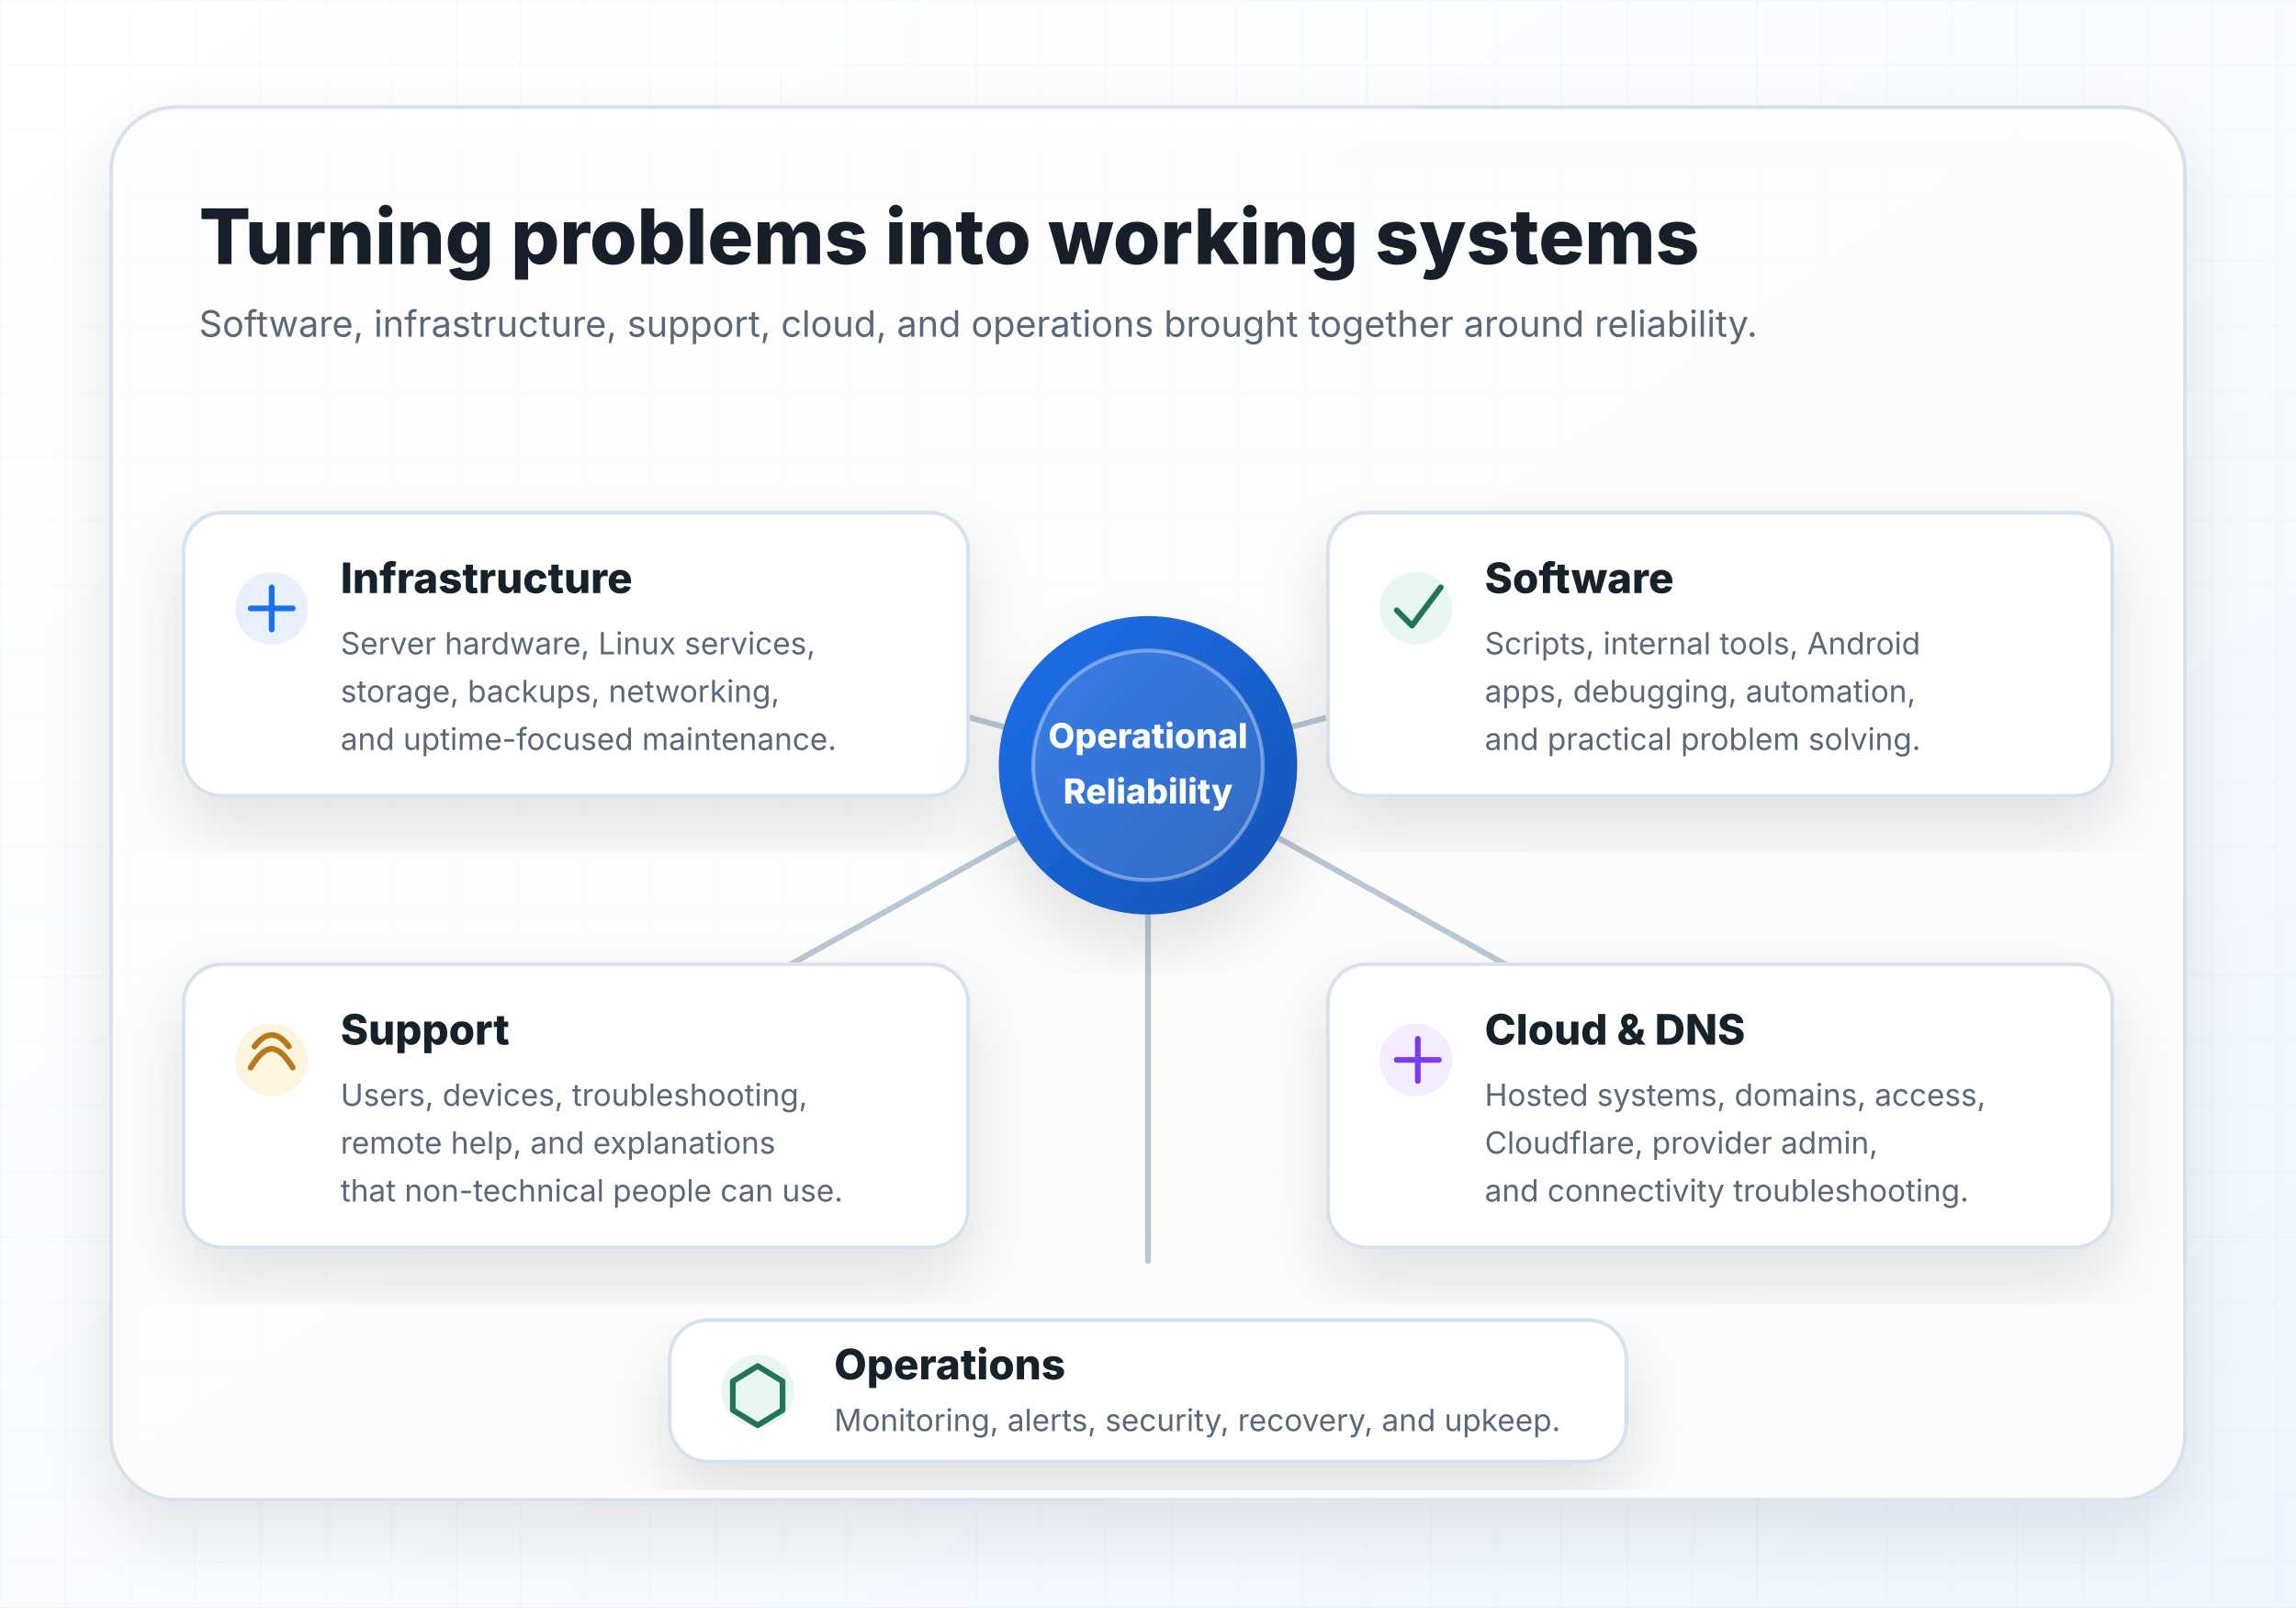
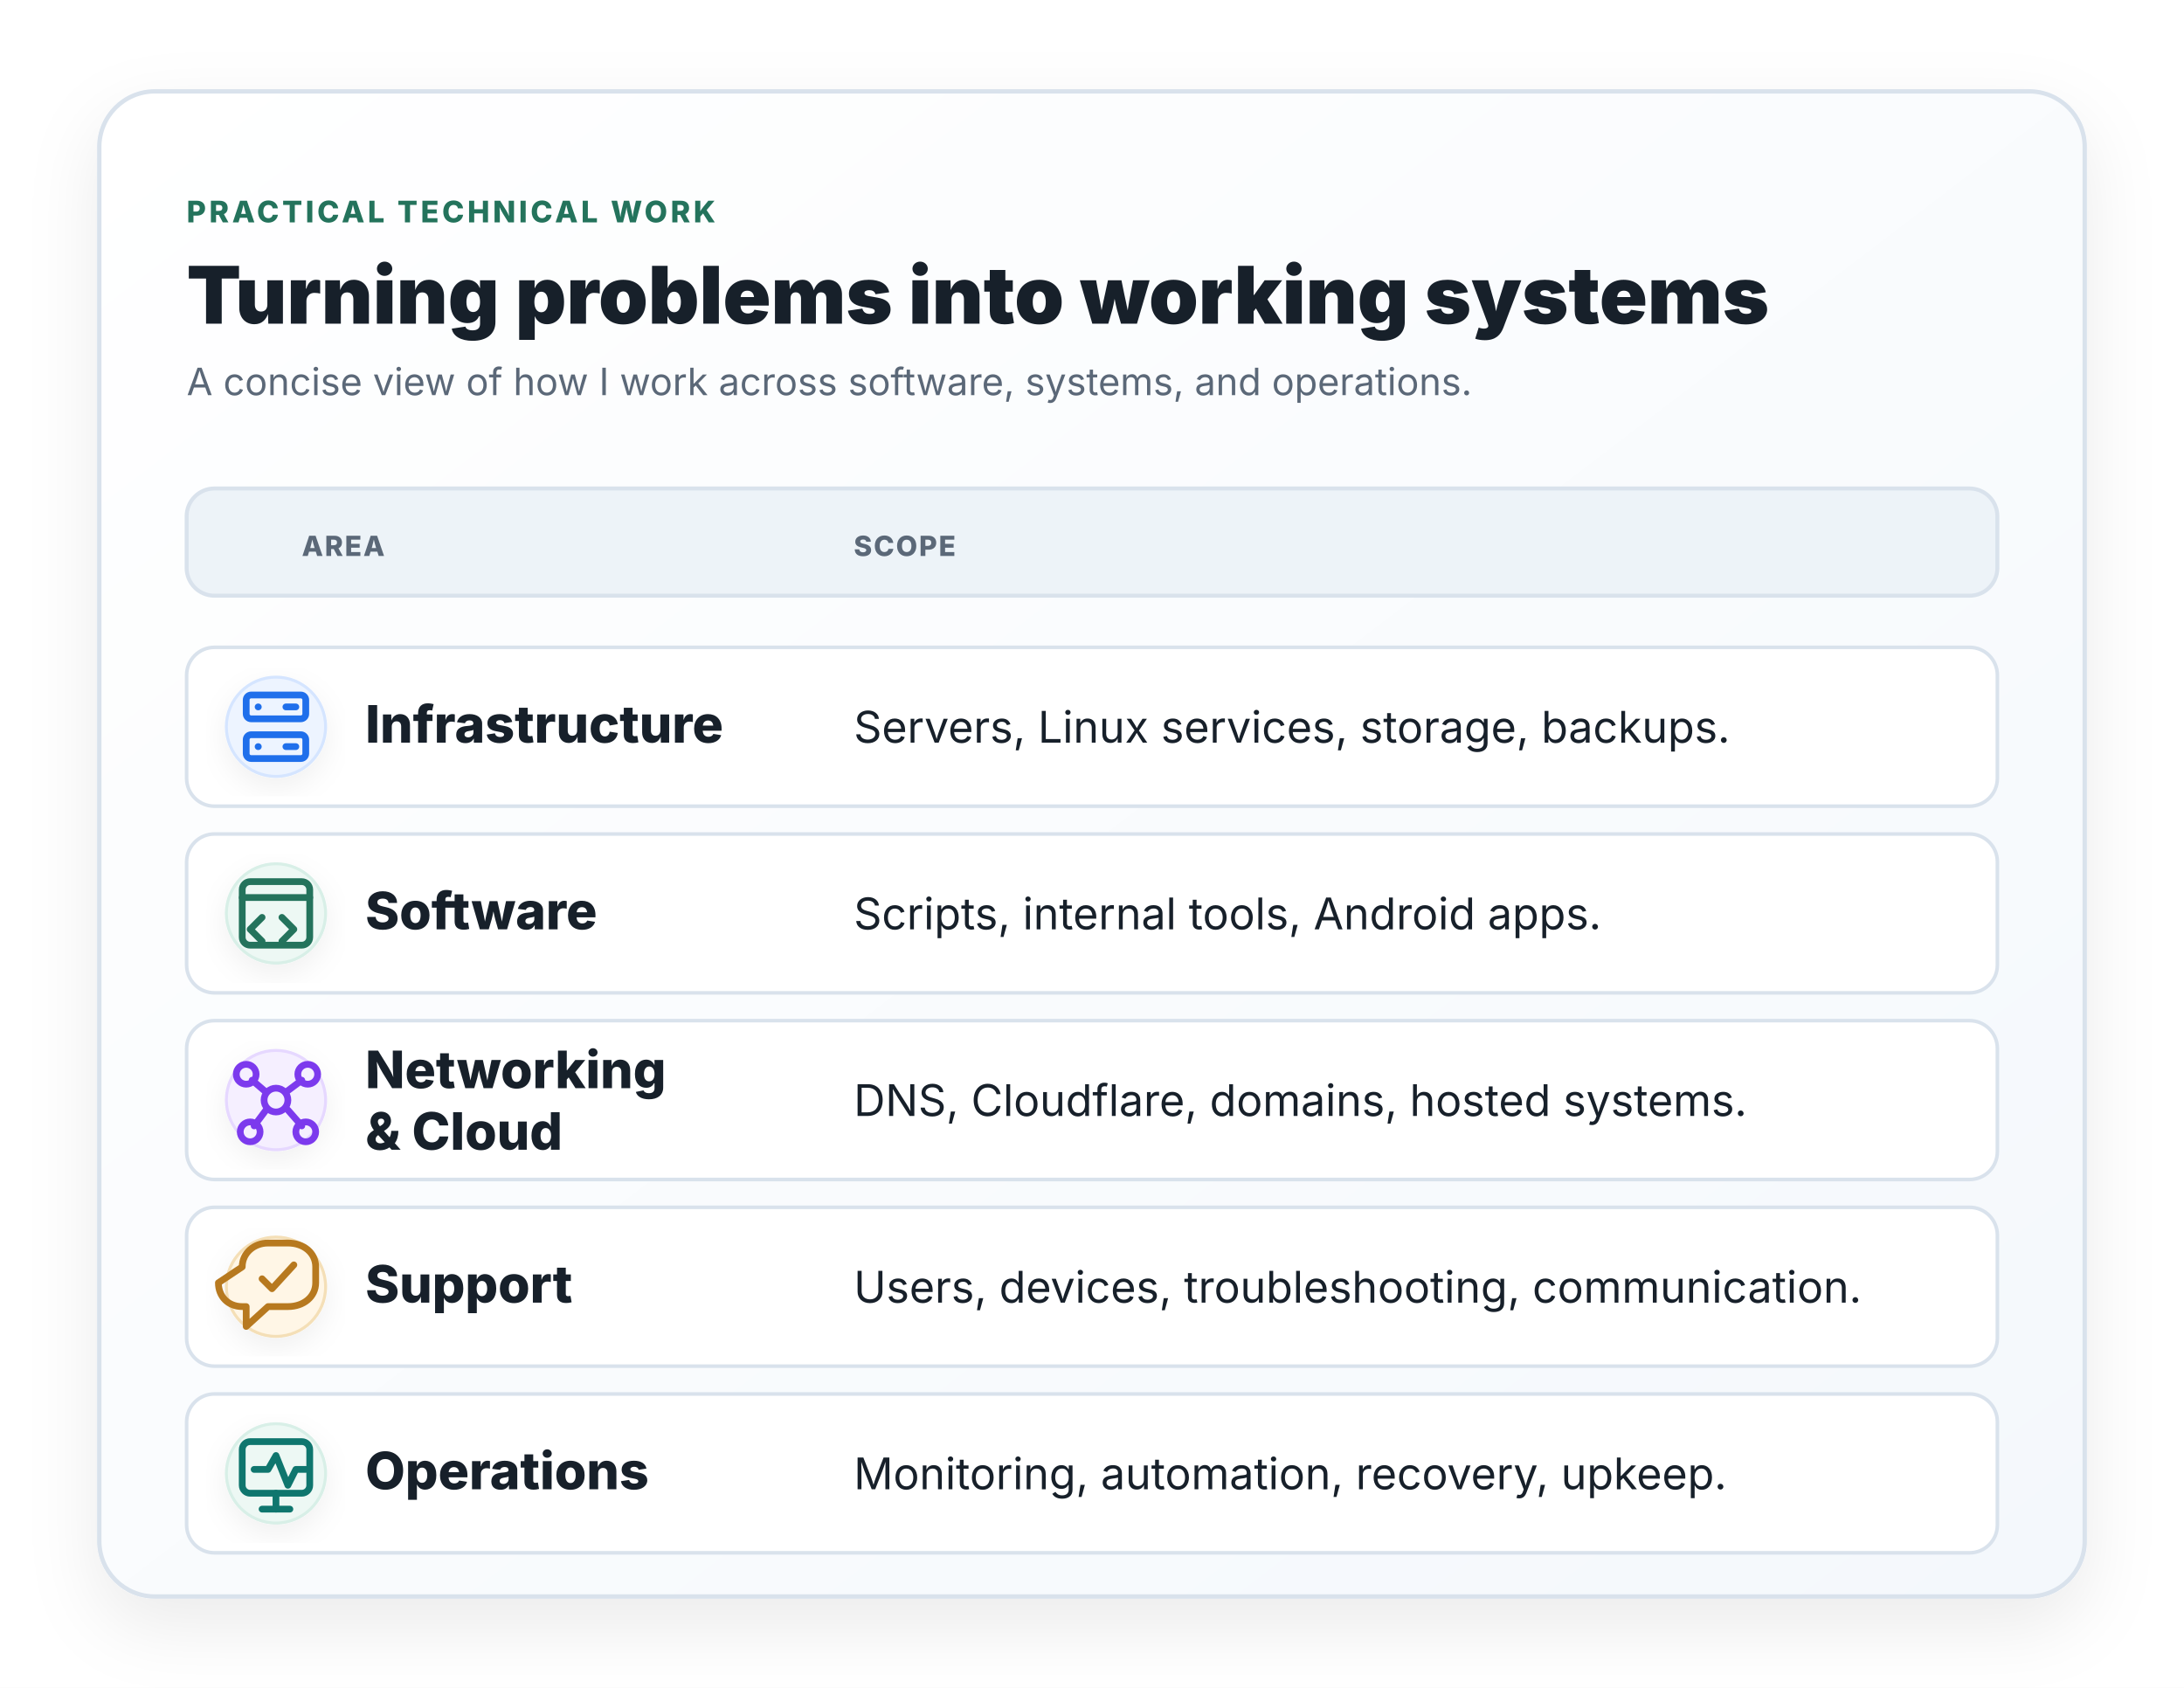
- <svg xmlns="http://www.w3.org/2000/svg" width="1200" height="840" viewBox="0 0 1200 840" role="img" aria-labelledby="title desc">
+ <svg xmlns="http://www.w3.org/2000/svg" width="1100" height="850" viewBox="0 0 1100 850" role="img" aria-labelledby="title desc">
  <defs>
    <linearGradient id="bg" x1="0" y1="0" x2="1" y2="1">
      <stop offset="0" stop-color="#ffffff" />
-       <stop offset="0.55" stop-color="#f8fbff" />
-       <stop offset="1" stop-color="#eef6ff" />
+       <stop offset="1" stop-color="#f4f8fc" />
    </linearGradient>
-     <linearGradient id="blue" x1="0" y1="0" x2="1" y2="1">
-       <stop offset="0" stop-color="#1f6feb" />
-       <stop offset="1" stop-color="#1454b5" />
-     </linearGradient>
-     <filter id="softShadow" x="-20%" y="-20%" width="140%" height="140%">
-       <feDropShadow dx="0" dy="16" stdDeviation="16" flood-color="#17202a" flood-opacity="0.11" />
+     <filter id="shadow" x="-10%" y="-10%" width="120%" height="130%">
+       <feDropShadow dx="0" dy="14" stdDeviation="18" flood-color="#17202a" flood-opacity="0.08" />
    </filter>
-     <pattern id="grid" width="34" height="34" patternUnits="userSpaceOnUse">
-       <path d="M34 0H0V34" fill="none" stroke="#17202a" stroke-opacity="0.035" stroke-width="1" />
-     </pattern>
+     <filter id="smallShadow" x="-20%" y="-20%" width="140%" height="140%">
+       <feDropShadow dx="0" dy="5" stdDeviation="7" flood-color="#17202a" flood-opacity="0.06" />
+     </filter>
  </defs>
-   <rect width="1200" height="840" fill="url(#bg)" />
-   <rect width="1200" height="840" fill="url(#grid)" opacity="0.75" />
+   <rect width="1100" height="850" fill="#ffffff" />
  <g font-family="Inter, Arial, sans-serif">
-     <rect x="58" y="56" width="1084" height="728" rx="34" fill="#ffffff" fill-opacity="0.82" stroke="#d9e2ec" stroke-width="2" filter="url(#softShadow)" />
-     <text x="104" y="138" font-size="40" font-weight="800" fill="#17202a">Turning problems into working systems</text>
-     <text x="104" y="176" font-size="19" fill="#5b6878">Software, infrastructure, support, cloud, and operations brought together around reliability.</text>
-     <g stroke="#9fb1c5" stroke-width="3" stroke-linecap="round" opacity="0.72">
-       <path d="M600 400 L338 330" />
-       <path d="M600 400 L862 330" />
-       <path d="M600 400 L338 546" />
-       <path d="M600 400 L862 546" />
-       <path d="M600 400 L600 659" />
+     <rect x="50" y="46" width="1000" height="758" rx="28" fill="url(#bg)" stroke="#d9e2ec" stroke-width="2.2" filter="url(#shadow)" />
+     <text x="94" y="112" font-size="15" font-weight="800" letter-spacing="1.6" fill="#24735c">PRACTICAL TECHNICAL WORK</text>
+     <text x="94" y="163" font-size="40" font-weight="850" fill="#17202a">Turning problems into working systems</text>
+     <text x="94" y="199" font-size="19" fill="#5b6878">A concise view of how I work across software, systems, and operations.</text>
+     <rect x="94" y="246" width="912" height="54" rx="14" fill="#edf3f8" stroke="#d9e2ec" stroke-width="2" />
+     <text x="152" y="280" font-size="14" font-weight="800" letter-spacing="0.8" fill="#5b6878">AREA</text>
+     <text x="430" y="280" font-size="14" font-weight="800" letter-spacing="0.8" fill="#5b6878">SCOPE</text>
+     <g>
+       <rect x="94" y="326" width="912" height="80" rx="14" fill="#ffffff" stroke="#d9e2ec" stroke-width="1.8" />
+       <circle cx="139" cy="366" r="25" fill="#edf4ff" stroke="#d5e5ff" stroke-width="1.5" filter="url(#smallShadow)" />
+       <g fill="none" stroke="#1f6feb" stroke-width="3.4" stroke-linecap="round" stroke-linejoin="round">
+         <rect x="124" y="350" width="30" height="12" rx="2.5" />
+         <rect x="124" y="370" width="30" height="12" rx="2.5" />
+         <path d="M130 356h.1M130 376h.1" />
+         <path d="M144 356h5M144 376h5" />
+       </g>
+       <text x="184" y="374" font-size="26" font-weight="800" fill="#17202a">Infrastructure</text>
+       <text x="430" y="374" font-size="22" fill="#17202a">Servers, Linux services, storage, backups.</text>
    </g>
-     <g filter="url(#softShadow)">
-       <rect x="96" y="268" width="410" height="148" rx="20" fill="#ffffff" stroke="#d9e2ec" stroke-width="2" />
-       <circle cx="142" cy="318" r="19" fill="#e8f0fe" />
-       <path d="M131 318h22M142 307v22" stroke="#1f6feb" stroke-width="3" stroke-linecap="round" />
-       <text x="178" y="310" font-size="22" font-weight="800" fill="#17202a">Infrastructure</text>
-       <text x="178" y="342" font-size="16" fill="#5b6878">Server hardware, Linux services,</text>
-       <text x="178" y="367" font-size="16" fill="#5b6878">storage, backups, networking,</text>
-       <text x="178" y="392" font-size="16" fill="#5b6878">and uptime-focused maintenance.</text>
+     <g>
+       <rect x="94" y="420" width="912" height="80" rx="14" fill="#ffffff" stroke="#d9e2ec" stroke-width="1.8" />
+       <circle cx="139" cy="460" r="25" fill="#edf8f4" stroke="#d8efe7" stroke-width="1.5" filter="url(#smallShadow)" />
+       <g fill="none" stroke="#24735c" stroke-width="3.4" stroke-linecap="round" stroke-linejoin="round">
+         <rect x="122" y="444" width="34" height="32" rx="4" />
+         <path d="M122 452h34" />
+         <path d="M132 462l-6 6 6 6" />
+         <path d="M142 462l6 6-6 6" />
+       </g>
+       <text x="184" y="468" font-size="26" font-weight="800" fill="#17202a">Software</text>
+       <text x="430" y="468" font-size="22" fill="#17202a">Scripts, internal tools, Android apps.</text>
    </g>
-     <g filter="url(#softShadow)">
-       <rect x="694" y="268" width="410" height="148" rx="20" fill="#ffffff" stroke="#d9e2ec" stroke-width="2" />
-       <circle cx="740" cy="318" r="19" fill="#e9f7f2" />
-       <path d="M730 319l8 8 15-20" fill="none" stroke="#24735c" stroke-width="3" stroke-linecap="round" stroke-linejoin="round" />
-       <text x="776" y="310" font-size="22" font-weight="800" fill="#17202a">Software</text>
-       <text x="776" y="342" font-size="16" fill="#5b6878">Scripts, internal tools, Android</text>
-       <text x="776" y="367" font-size="16" fill="#5b6878">apps, debugging, automation,</text>
-       <text x="776" y="392" font-size="16" fill="#5b6878">and practical problem solving.</text>
+     <g>
+       <rect x="94" y="514" width="912" height="80" rx="14" fill="#ffffff" stroke="#d9e2ec" stroke-width="1.8" />
+       <circle cx="139" cy="554" r="25" fill="#f5efff" stroke="#e6d8ff" stroke-width="1.5" filter="url(#smallShadow)" />
+       <g fill="none" stroke="#7c3aed" stroke-width="3.4" stroke-linecap="round" stroke-linejoin="round">
+         <circle cx="139" cy="554" r="6" />
+         <circle cx="124" cy="541" r="5" />
+         <circle cx="155" cy="541" r="5" />
+         <circle cx="126" cy="570" r="5" />
+         <circle cx="154" cy="570" r="5" />
+         <path d="M134 550l-7-6M144 550l8-6M134 559l-6 8M145 559l7 8" />
+       </g>
+       <text x="184" y="548" font-size="26" font-weight="800" fill="#17202a">Networking</text>
+       <text x="184" y="579" font-size="26" font-weight="800" fill="#17202a">&amp; Cloud</text>
+       <text x="430" y="562" font-size="22" fill="#17202a">DNS, Cloudflare, domains, hosted systems.</text>
    </g>
-     <g filter="url(#softShadow)">
-       <rect x="96" y="504" width="410" height="148" rx="20" fill="#ffffff" stroke="#d9e2ec" stroke-width="2" />
-       <circle cx="142" cy="554" r="19" fill="#fff5df" />
-       <path d="M131 558c8-13 14-13 22 0M133 547c6-8 12-8 18 0" fill="none" stroke="#b7791f" stroke-width="3" stroke-linecap="round" />
-       <text x="178" y="546" font-size="22" font-weight="800" fill="#17202a">Support</text>
-       <text x="178" y="578" font-size="16" fill="#5b6878">Users, devices, troubleshooting,</text>
-       <text x="178" y="603" font-size="16" fill="#5b6878">remote help, and explanations</text>
-       <text x="178" y="628" font-size="16" fill="#5b6878">that non-technical people can use.</text>
+     <g>
+       <rect x="94" y="608" width="912" height="80" rx="14" fill="#ffffff" stroke="#d9e2ec" stroke-width="1.8" />
+       <circle cx="139" cy="648" r="25" fill="#fff6e6" stroke="#f4dfb7" stroke-width="1.5" filter="url(#smallShadow)" />
+       <g fill="none" stroke="#b7791f" stroke-width="3.4" stroke-linecap="round" stroke-linejoin="round">
+         <path d="M122 638c0-7 6-12 13-12h10c8 0 14 5 14 12v8c0 7-6 12-14 12h-10l-11 10v-10h-2c-7 0-12-5-12-12z" />
+         <path d="M132 644l5 5 11-12" />
+       </g>
+       <text x="184" y="656" font-size="26" font-weight="800" fill="#17202a">Support</text>
+       <text x="430" y="656" font-size="22" fill="#17202a">Users, devices, troubleshooting, communication.</text>
    </g>
-     <g filter="url(#softShadow)">
-       <rect x="694" y="504" width="410" height="148" rx="20" fill="#ffffff" stroke="#d9e2ec" stroke-width="2" />
-       <circle cx="740" cy="554" r="19" fill="#f4edff" />
-       <path d="M730 554h22M741 543v22" stroke="#7c3aed" stroke-width="3" stroke-linecap="round" />
-       <text x="776" y="546" font-size="22" font-weight="800" fill="#17202a">Cloud &amp; DNS</text>
-       <text x="776" y="578" font-size="16" fill="#5b6878">Hosted systems, domains, access,</text>
-       <text x="776" y="603" font-size="16" fill="#5b6878">Cloudflare, provider admin,</text>
-       <text x="776" y="628" font-size="16" fill="#5b6878">and connectivity troubleshooting.</text>
-     </g>
-     <g filter="url(#softShadow)">
-       <circle cx="600" cy="400" r="78" fill="url(#blue)" />
-       <circle cx="600" cy="400" r="60" fill="#ffffff" fill-opacity="0.12" stroke="#ffffff" stroke-opacity="0.36" stroke-width="2" />
-       <text x="600" y="391" text-anchor="middle" font-size="18" font-weight="800" fill="#ffffff">Operational</text>
-       <text x="600" y="420" text-anchor="middle" font-size="18" font-weight="800" fill="#ffffff">Reliability</text>
-     </g>
-     <g filter="url(#softShadow)">
-       <rect x="350" y="690" width="500" height="74" rx="20" fill="#ffffff" stroke="#d9e2ec" stroke-width="2" />
-       <circle cx="396" cy="727" r="19" fill="#e9f7f2" />
-       <path d="M396 714l13 8v15l-13 8-13-8v-15z" fill="none" stroke="#24735c" stroke-width="3" stroke-linejoin="round" />
-       <text x="436" y="721" font-size="22" font-weight="800" fill="#17202a">Operations</text>
-       <text x="436" y="748" font-size="16" fill="#5b6878">Monitoring, alerts, security, recovery, and upkeep.</text>
+     <g>
+       <rect x="94" y="702" width="912" height="80" rx="14" fill="#ffffff" stroke="#d9e2ec" stroke-width="1.8" />
+       <circle cx="139" cy="742" r="25" fill="#edf8f4" stroke="#d8efe7" stroke-width="1.5" filter="url(#smallShadow)" />
+       <g fill="none" stroke="#0f766e" stroke-width="3.4" stroke-linecap="round" stroke-linejoin="round">
+         <rect x="122" y="726" width="34" height="26" rx="4" />
+         <path d="M132 760h14" />
+         <path d="M139 752v8" />
+         <path d="M128 740h7l4-7 6 15 4-8h5" />
+       </g>
+       <text x="184" y="750" font-size="26" font-weight="800" fill="#17202a">Operations</text>
+       <text x="430" y="750" font-size="22" fill="#17202a">Monitoring, automation, recovery, upkeep.</text>
    </g>
  </g>
</svg>
